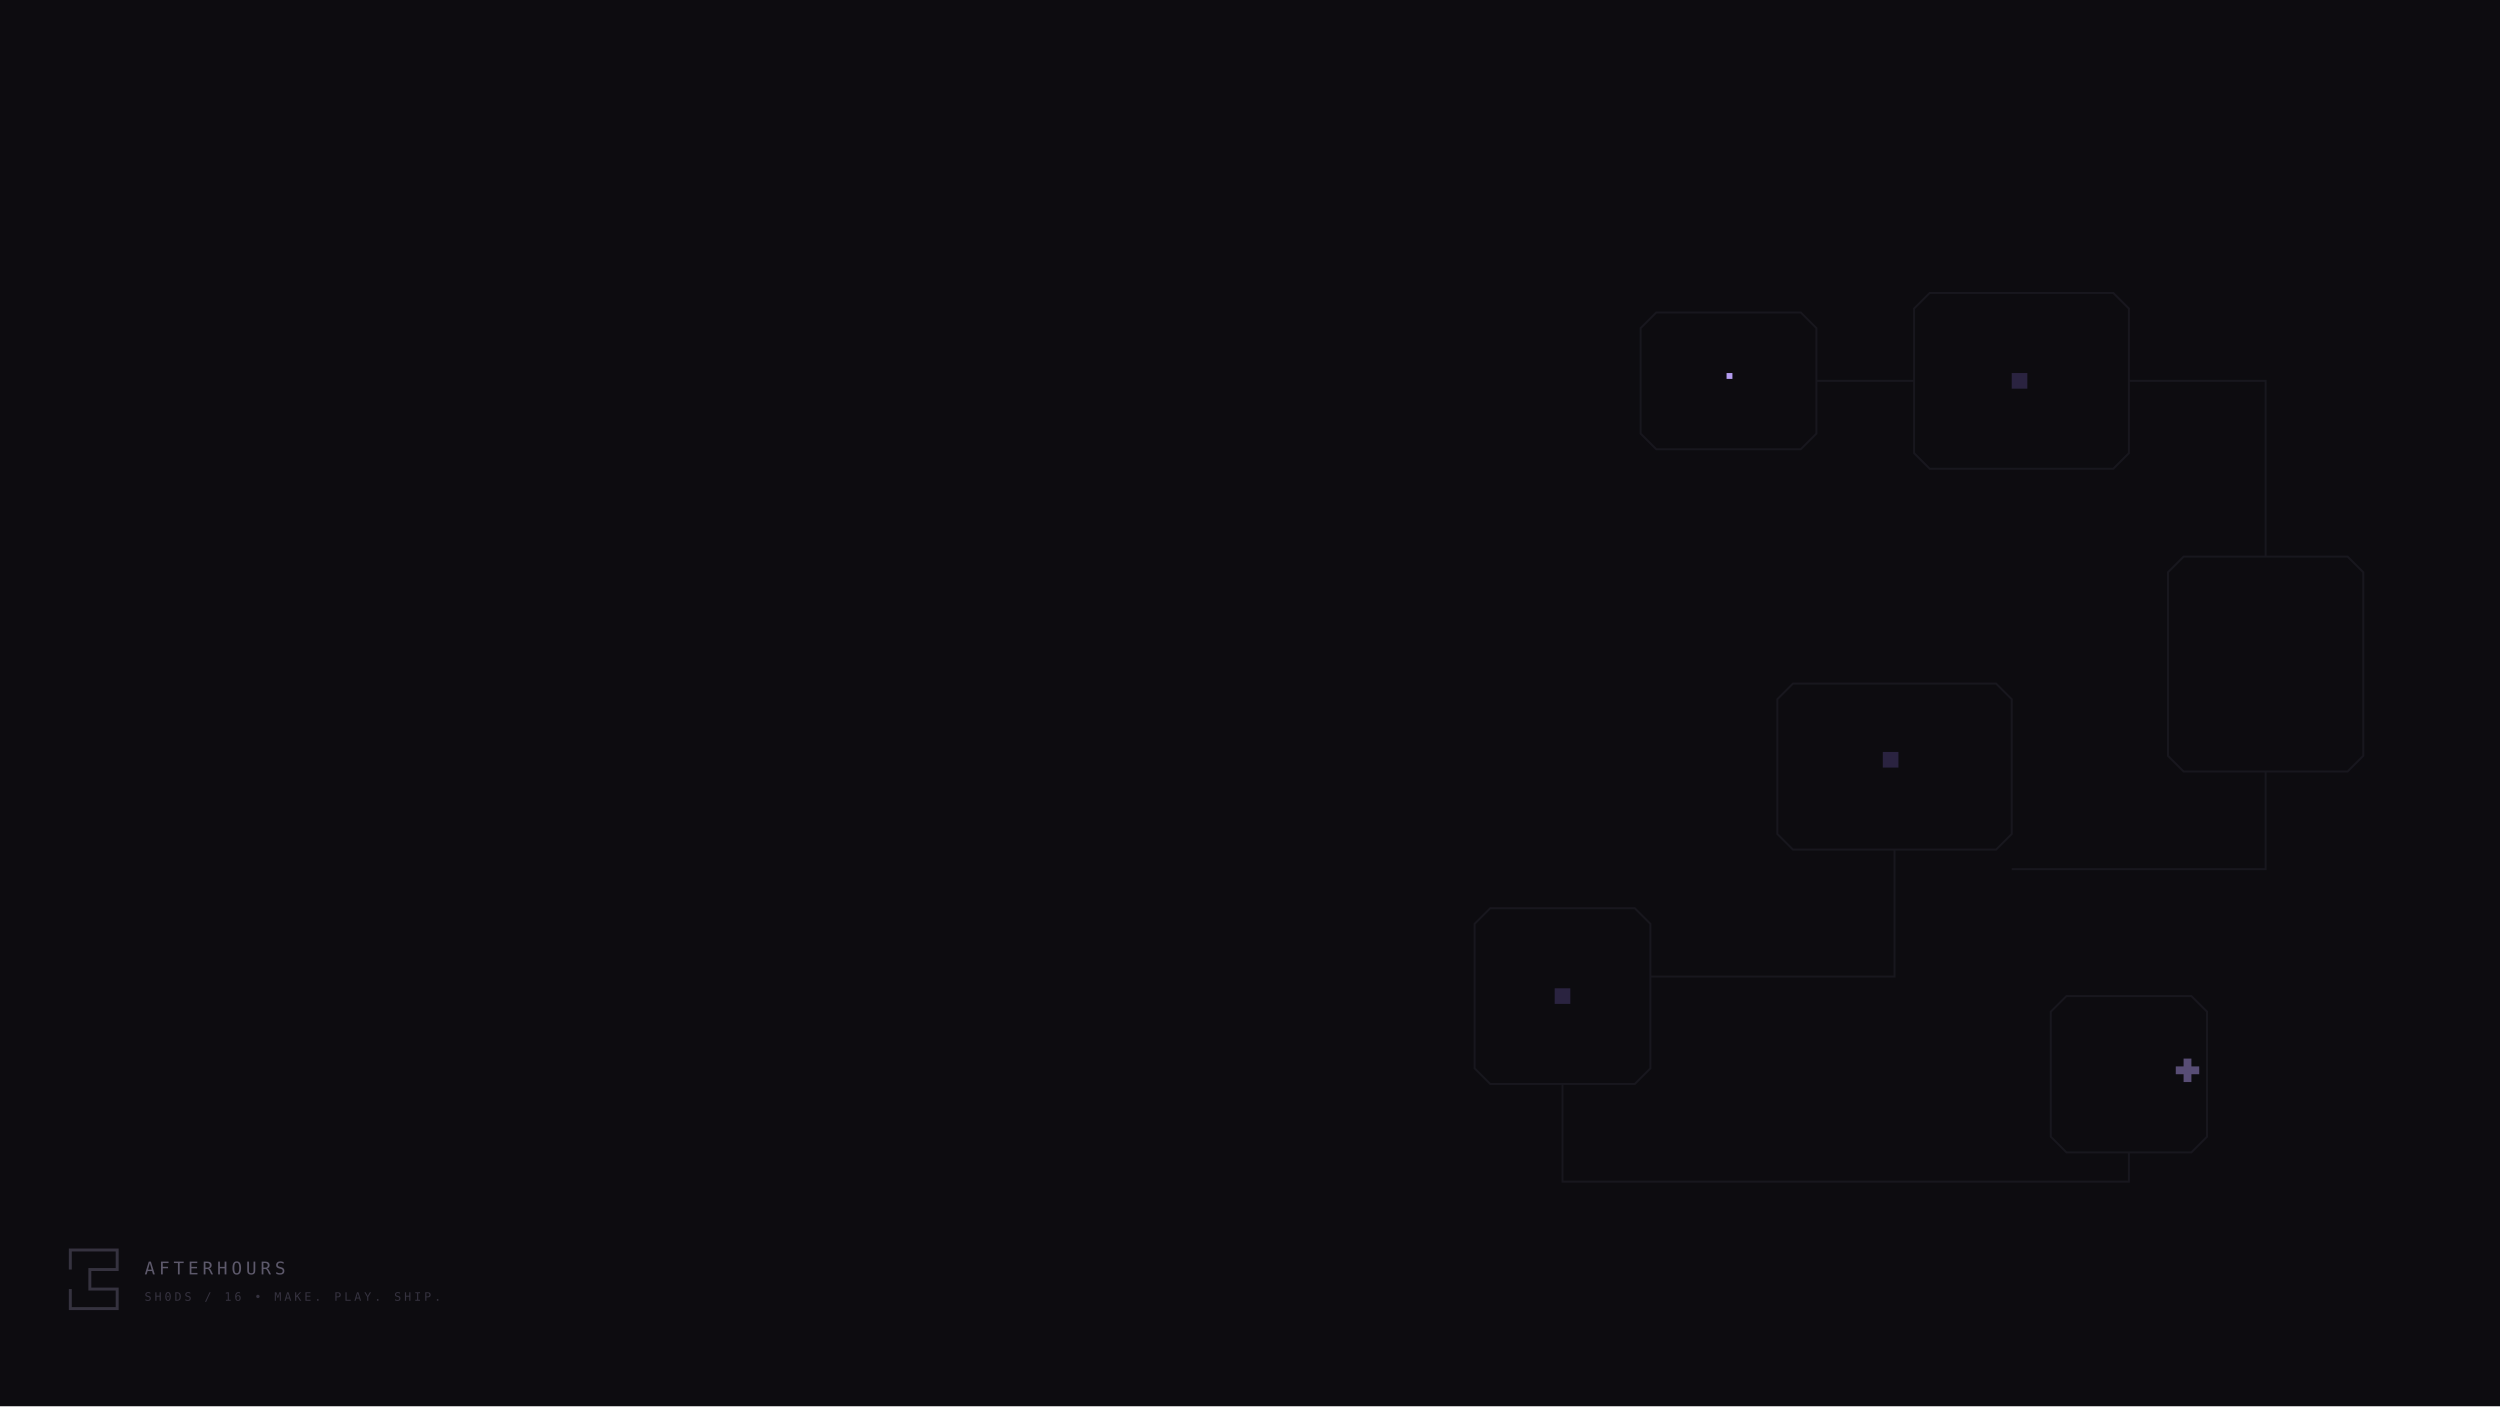
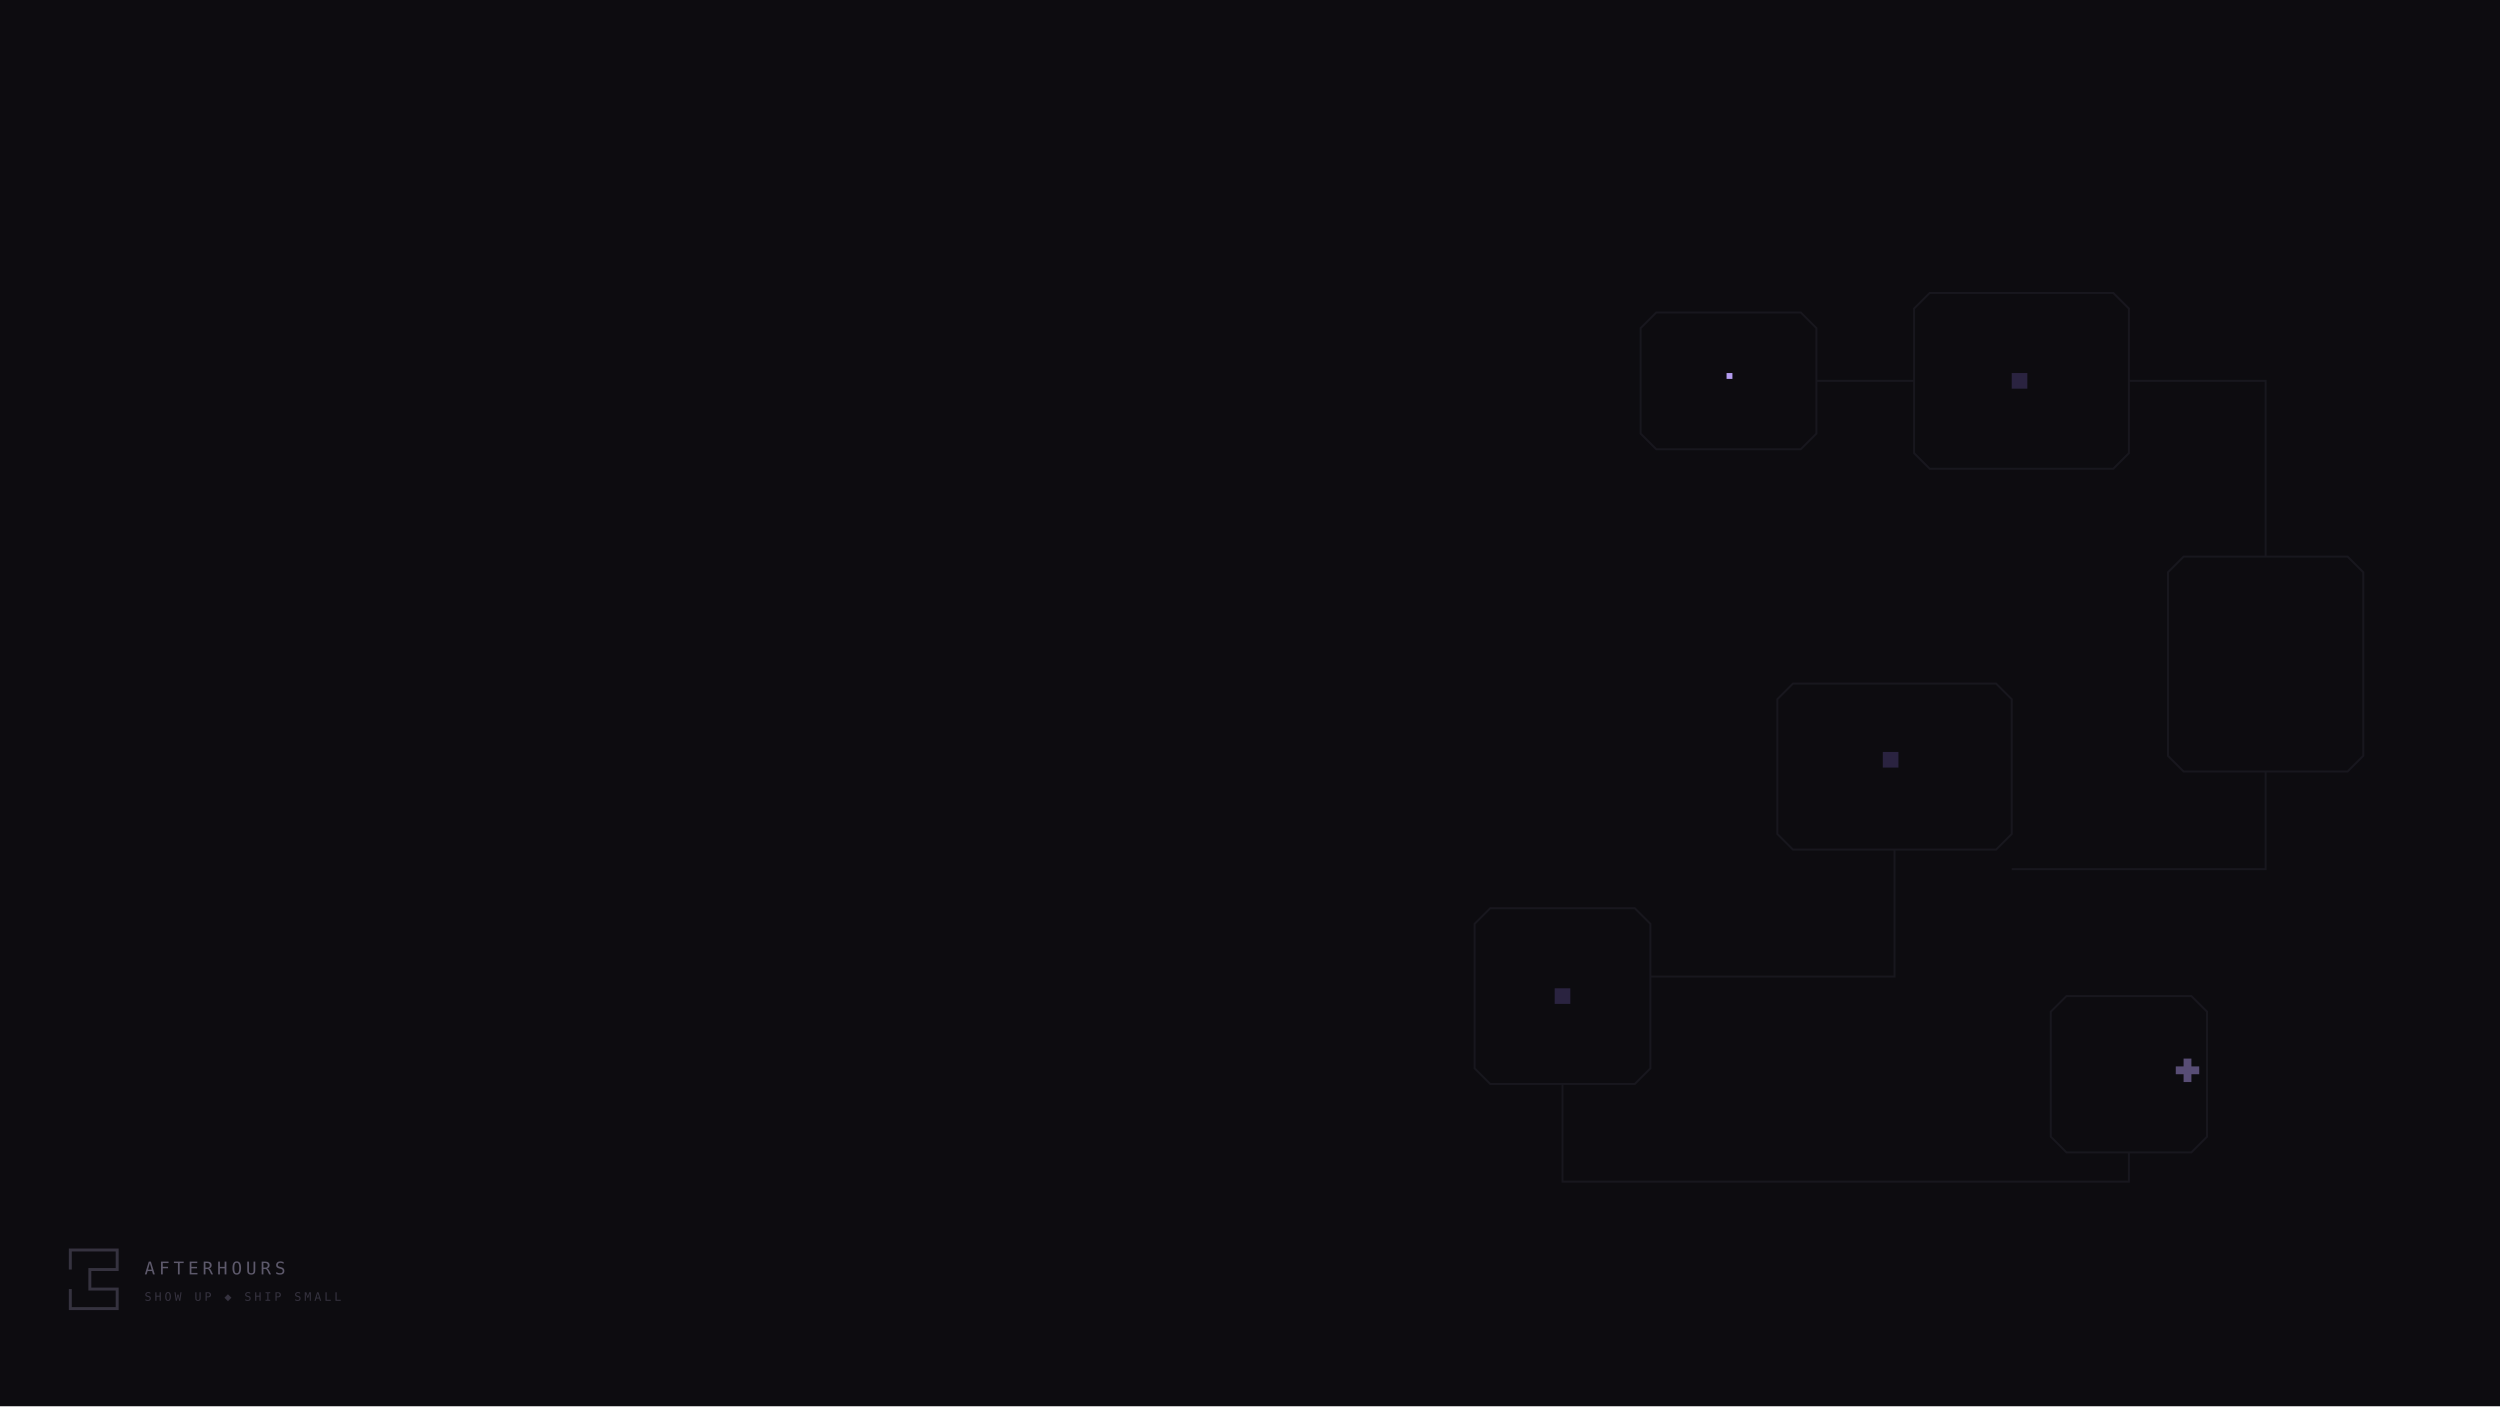
<svg xmlns="http://www.w3.org/2000/svg" width="2560" height="1440" viewBox="0 0 2560 1440">
  <rect width="2560" height="1440" fill="#0d0c10" />
  <g fill="none" stroke="#18171e" stroke-width="2">
    <path d="M1696 320h148l16 16v108l-16 16h-148l-16 -16v-108z" />
    <path d="M1976 300h188l16 16v148l-16 16h-188l-16 -16v-148z" />
    <path d="M2236 570h168l16 16v188l-16 16h-168l-16 -16v-188z" />
    <path d="M1836 700h208l16 16v138l-16 16h-208l-16 -16v-138z" />
    <path d="M1526 930h148l16 16v148l-16 16h-148l-16 -16v-148z" />
    <path d="M2116 1020h128l16 16v128l-16 16h-128l-16 -16v-128z" />
    <path d="M1860 390h100m220 0h140v180m0 220v100h-260m-120-20v130h-250m-90 110v100h580v-30" />
  </g>
  <g fill="#2a2340">
    <rect x="2060" y="382" width="16" height="16" />
    <rect x="1928" y="770" width="16" height="16" />
    <rect x="1592" y="1012" width="16" height="16" />
  </g>
  <g fill="#b49cf0">
    <rect x="1768" y="382" width="6" height="6" />
  </g>
  <path d="M2228 1092h8v-8h8v8h8v8h-8v8h-8v-8h-8z" fill="#b49cf0" opacity=".45" />
  <path d="M72 1300v-20h20m0 60H72v-20m20-40h28v20h-28v20h28v20h-28" fill="none" stroke="#35323f" stroke-width="3" />
  <text x="148" y="1305" fill="#5d596b" font-family="JetBrainsMono Nerd Font, monospace" font-size="18" letter-spacing="4">AFTERHOURS</text>
-   <text x="148" y="1332" fill="#35323f" font-family="JetBrainsMono Nerd Font, monospace" font-size="12" letter-spacing="3">SH0DS / 16   •   MAKE. PLAY. SHIP.</text>
+   <text x="148" y="1332" fill="#35323f" font-family="JetBrainsMono Nerd Font, monospace" font-size="12" letter-spacing="3">SHOW UP   ◆   SHIP SMALL</text>
</svg>
